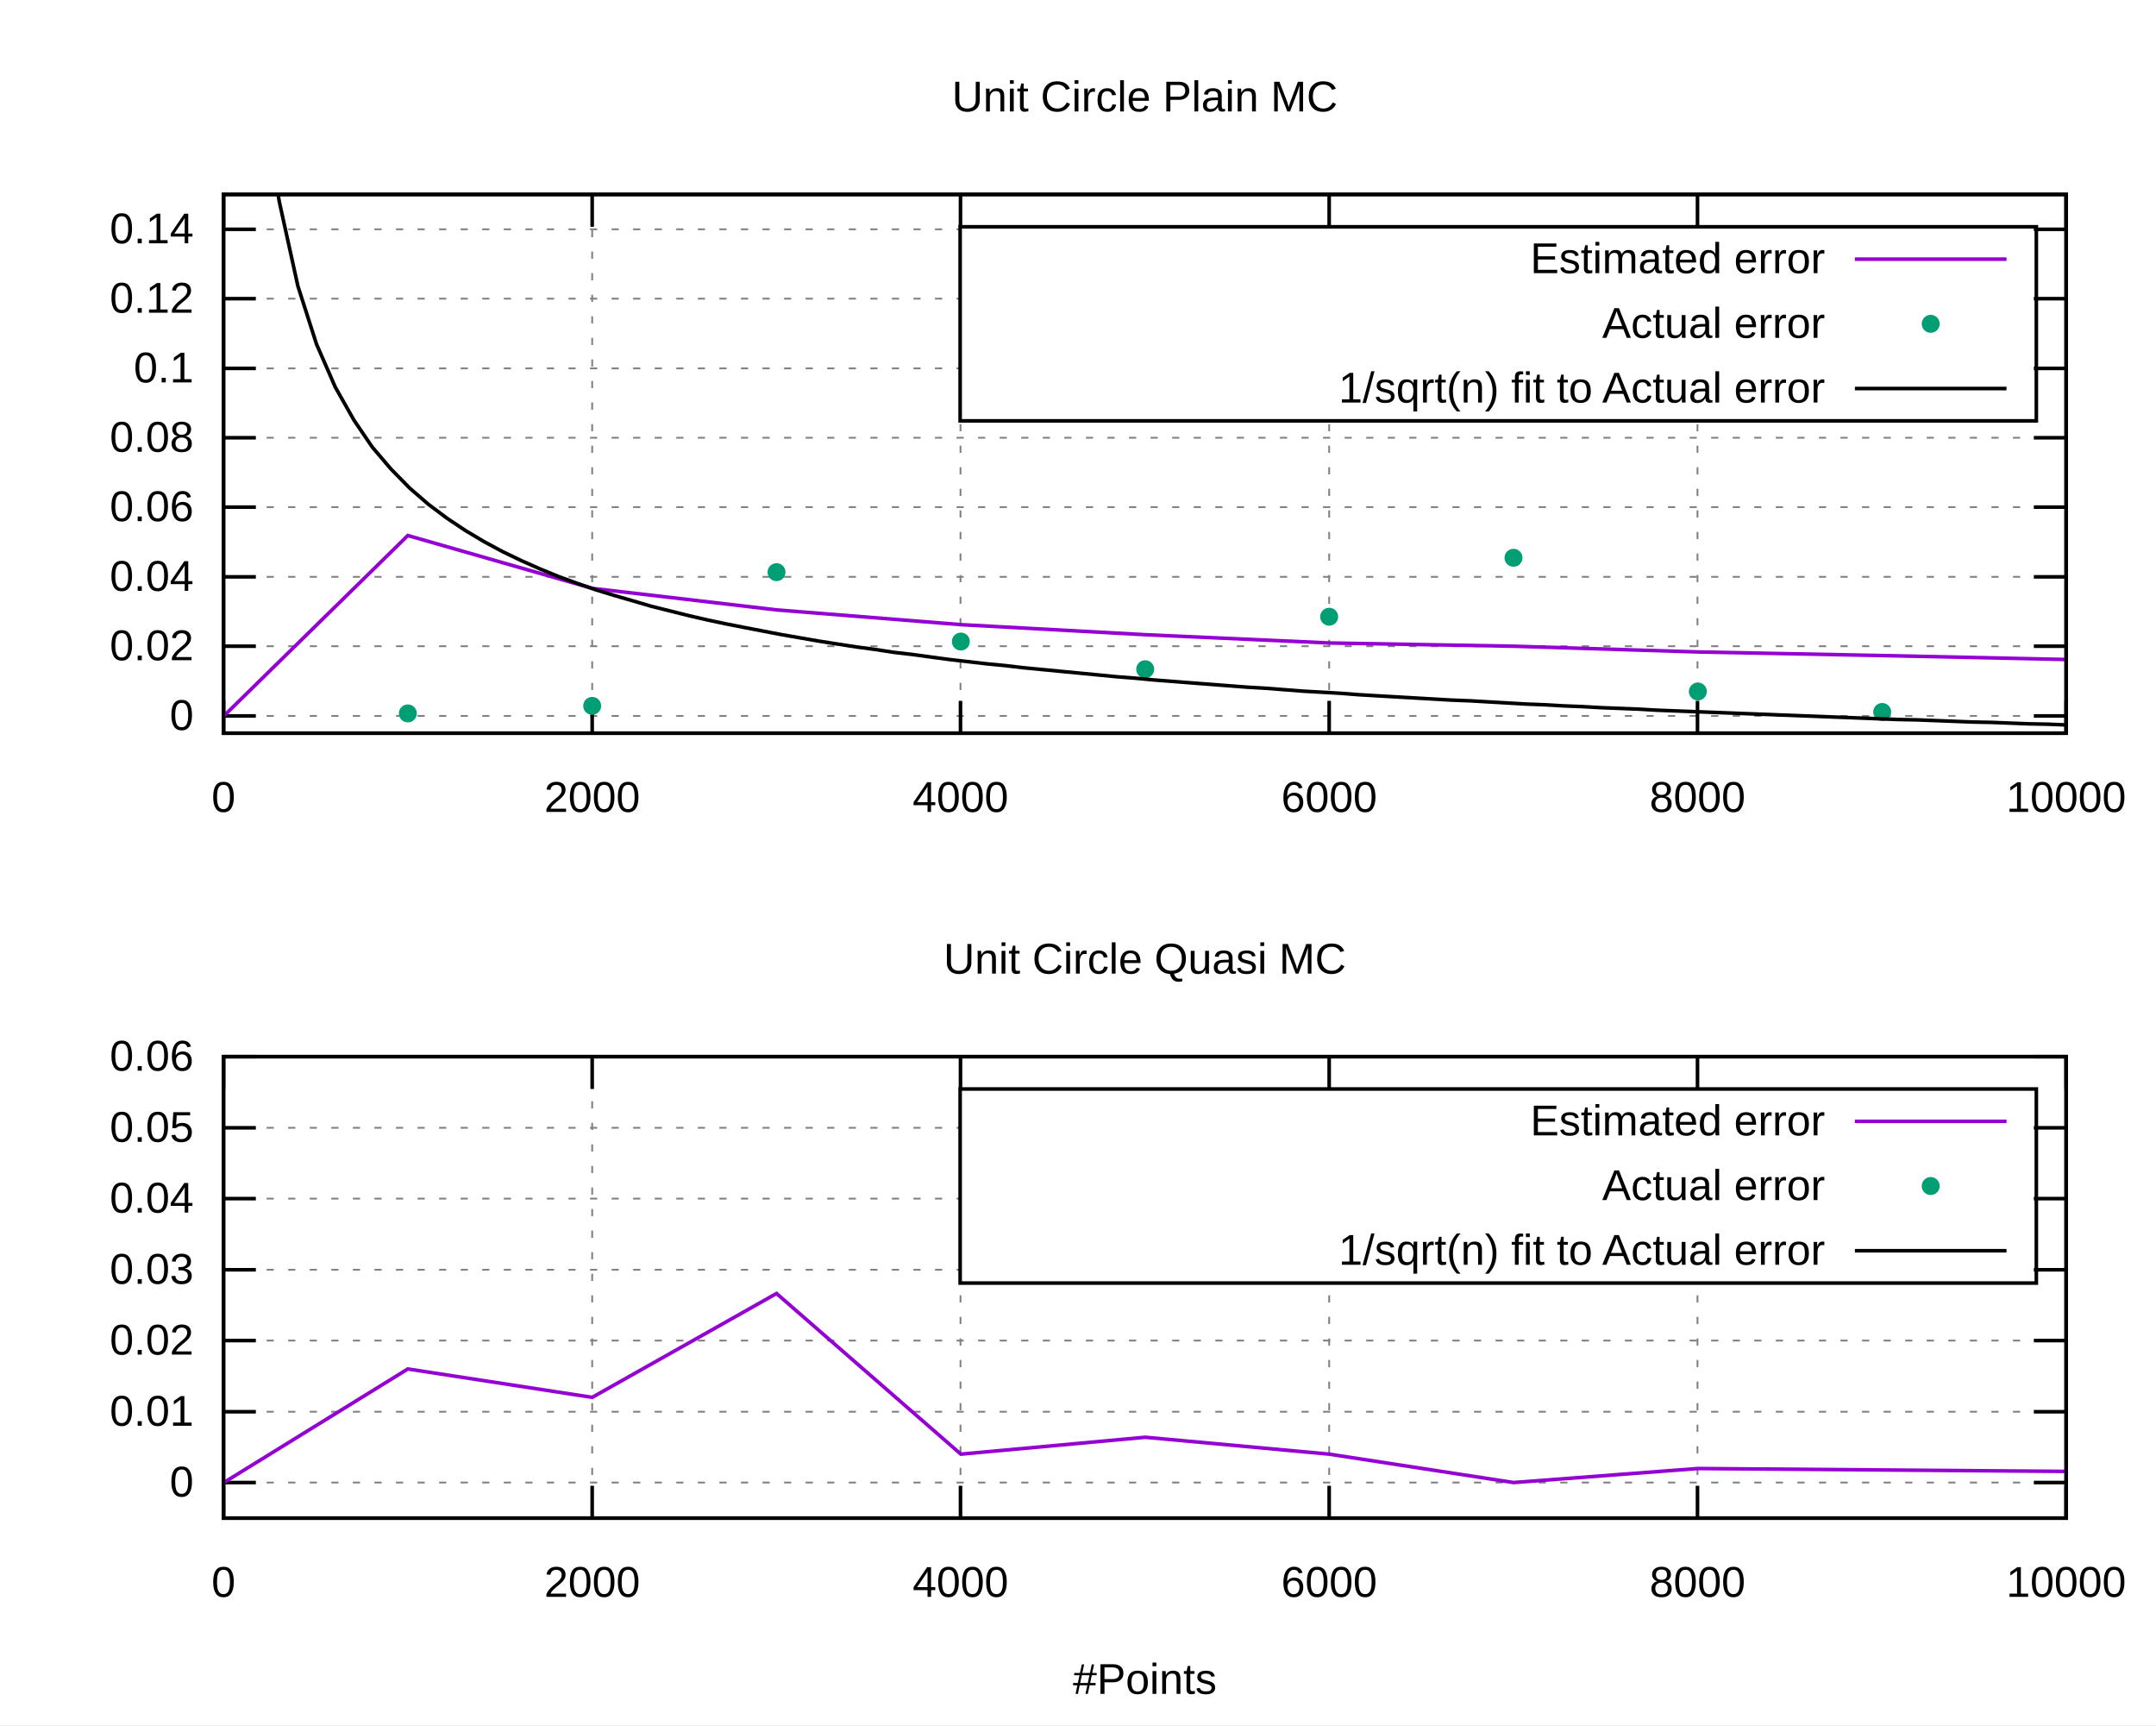
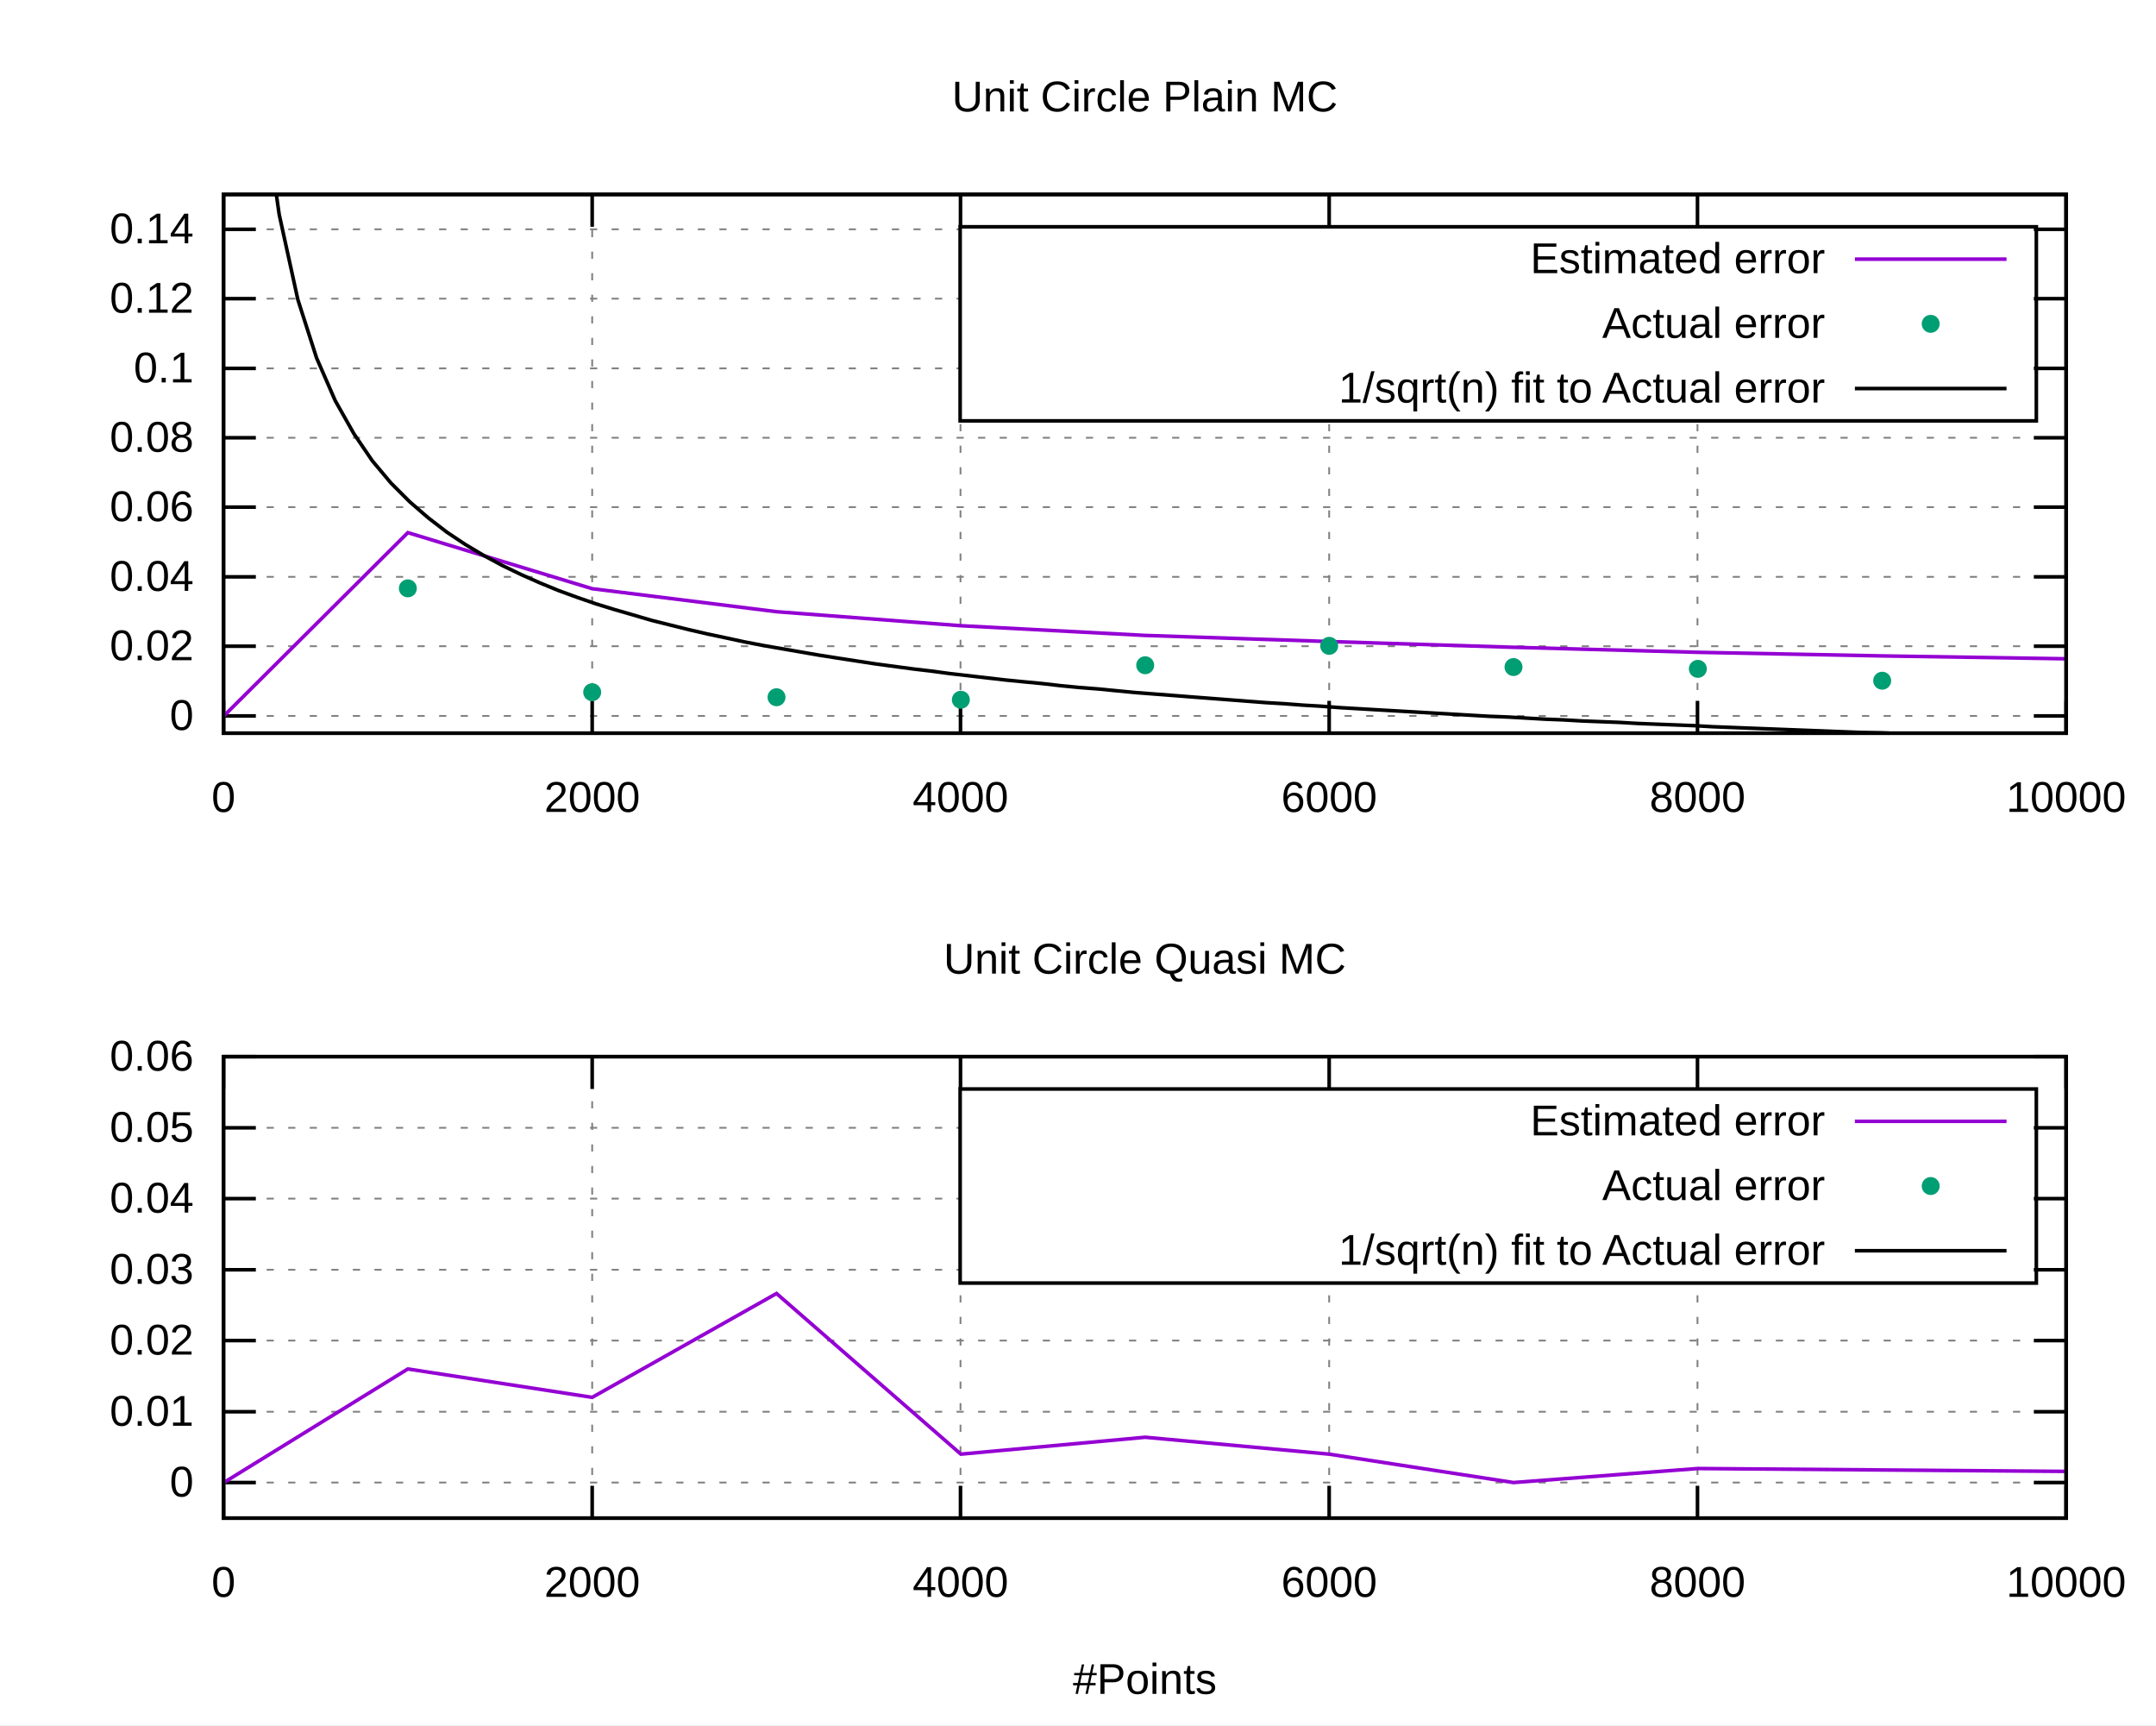
<svg xmlns="http://www.w3.org/2000/svg" xmlns:xlink="http://www.w3.org/1999/xlink" width="600" height="480" viewBox="0 0 600 480">
  <g id="gnuplot_canvas">
    <rect x="0" y="0" width="600" height="480" fill="#ffffff" />
    <defs>
      <circle id="gpDot" r="0.5" stroke-width="0.5" stroke="currentColor" />
      <path id="gpPt0" stroke-width="0.222" stroke="currentColor" d="M-1,0 h2 M0,-1 v2" />
      <path id="gpPt1" stroke-width="0.222" stroke="currentColor" d="M-1,-1 L1,1 M1,-1 L-1,1" />
      <path id="gpPt2" stroke-width="0.222" stroke="currentColor" d="M-1,0 L1,0 M0,-1 L0,1 M-1,-1 L1,1 M-1,1 L1,-1" />
      <rect id="gpPt3" stroke-width="0.222" stroke="currentColor" x="-1" y="-1" width="2" height="2" />
      <rect id="gpPt4" stroke-width="0.222" stroke="currentColor" fill="currentColor" x="-1" y="-1" width="2" height="2" />
      <circle id="gpPt5" stroke-width="0.222" stroke="currentColor" cx="0" cy="0" r="1" />
      <use xlink:href="#gpPt5" id="gpPt6" fill="currentColor" stroke="none" />
      <path id="gpPt7" stroke-width="0.222" stroke="currentColor" d="M0,-1.33 L-1.33,0.67 L1.33,0.67 z" />
      <use xlink:href="#gpPt7" id="gpPt8" fill="currentColor" stroke="none" />
      <use xlink:href="#gpPt7" id="gpPt9" stroke="currentColor" transform="rotate(180)" />
      <use xlink:href="#gpPt9" id="gpPt10" fill="currentColor" stroke="none" />
      <use xlink:href="#gpPt3" id="gpPt11" stroke="currentColor" transform="rotate(45)" />
      <use xlink:href="#gpPt11" id="gpPt12" fill="currentColor" stroke="none" />
      <path id="gpPt13" stroke-width="0.222" stroke="currentColor" d="M0,1.330 L1.265,0.411 L0.782,-1.067 L-0.782,-1.076 L-1.265,0.411 z" />
      <use xlink:href="#gpPt13" id="gpPt14" fill="currentColor" stroke="none" />
      <filter id="textbox" filterUnits="objectBoundingBox" x="0" y="0" height="1" width="1">
        <feFlood flood-color="#FFFFFF" flood-opacity="1" result="bgnd" />
        <feComposite in="SourceGraphic" in2="bgnd" operator="atop" />
      </filter>
      <filter id="greybox" filterUnits="objectBoundingBox" x="0" y="0" height="1" width="1">
        <feFlood flood-color="lightgrey" flood-opacity="1" result="grey" />
        <feComposite in="SourceGraphic" in2="grey" operator="atop" />
      </filter>
    </defs>
    <g fill="none" color="#FFFFFF" stroke="currentColor" stroke-width="1.00" stroke-linecap="butt" stroke-linejoin="miter">
</g>
    <g fill="none" color="black" stroke="currentColor" stroke-width="1.00" stroke-linecap="butt" stroke-linejoin="miter">
</g>
    <g fill="none" color="black" stroke="black" stroke-width="0.50" stroke-linecap="butt" stroke-linejoin="miter">
</g>
    <g fill="none" color="gray" stroke="currentColor" stroke-width="0.50" stroke-linecap="butt" stroke-linejoin="miter">
      <path stroke="gray" stroke-dasharray="2,4" class="gridline" d="M62.2,199.2 L575.0,199.2  " />
    </g>
    <g fill="none" color="gray" stroke="gray" stroke-width="1.00" stroke-linecap="butt" stroke-linejoin="miter">
</g>
    <g fill="none" color="black" stroke="currentColor" stroke-width="1.00" stroke-linecap="butt" stroke-linejoin="miter">
      <path stroke="black" d="M62.2,199.2 L71.2,199.2 M575.0,199.2 L566.0,199.2  " />
      <g transform="translate(53.9,203.1)" stroke="none" fill="black" font-family="Arial" font-size="12.00" text-anchor="end">
        <text>
          <tspan font-family="Arial"> 0</tspan>
        </text>
      </g>
    </g>
    <g fill="none" color="black" stroke="currentColor" stroke-width="1.00" stroke-linecap="butt" stroke-linejoin="miter">
</g>
    <g fill="none" color="black" stroke="black" stroke-width="0.50" stroke-linecap="butt" stroke-linejoin="miter">
</g>
    <g fill="none" color="gray" stroke="currentColor" stroke-width="0.50" stroke-linecap="butt" stroke-linejoin="miter">
      <path stroke="gray" stroke-dasharray="2,4" class="gridline" d="M62.2,179.8 L575.0,179.8  " />
    </g>
    <g fill="none" color="gray" stroke="gray" stroke-width="1.00" stroke-linecap="butt" stroke-linejoin="miter">
</g>
    <g fill="none" color="black" stroke="currentColor" stroke-width="1.00" stroke-linecap="butt" stroke-linejoin="miter">
      <path stroke="black" d="M62.2,179.8 L71.2,179.8 M575.0,179.8 L566.0,179.8  " />
      <g transform="translate(53.9,183.7)" stroke="none" fill="black" font-family="Arial" font-size="12.00" text-anchor="end">
        <text>
          <tspan font-family="Arial"> 0.02</tspan>
        </text>
      </g>
    </g>
    <g fill="none" color="black" stroke="currentColor" stroke-width="1.00" stroke-linecap="butt" stroke-linejoin="miter">
</g>
    <g fill="none" color="black" stroke="black" stroke-width="0.50" stroke-linecap="butt" stroke-linejoin="miter">
</g>
    <g fill="none" color="gray" stroke="currentColor" stroke-width="0.50" stroke-linecap="butt" stroke-linejoin="miter">
      <path stroke="gray" stroke-dasharray="2,4" class="gridline" d="M62.2,160.5 L575.0,160.5  " />
    </g>
    <g fill="none" color="gray" stroke="gray" stroke-width="1.00" stroke-linecap="butt" stroke-linejoin="miter">
</g>
    <g fill="none" color="black" stroke="currentColor" stroke-width="1.00" stroke-linecap="butt" stroke-linejoin="miter">
      <path stroke="black" d="M62.2,160.5 L71.2,160.5 M575.0,160.5 L566.0,160.5  " />
      <g transform="translate(53.9,164.4)" stroke="none" fill="black" font-family="Arial" font-size="12.00" text-anchor="end">
        <text>
          <tspan font-family="Arial"> 0.04</tspan>
        </text>
      </g>
    </g>
    <g fill="none" color="black" stroke="currentColor" stroke-width="1.00" stroke-linecap="butt" stroke-linejoin="miter">
</g>
    <g fill="none" color="black" stroke="black" stroke-width="0.50" stroke-linecap="butt" stroke-linejoin="miter">
</g>
    <g fill="none" color="gray" stroke="currentColor" stroke-width="0.50" stroke-linecap="butt" stroke-linejoin="miter">
      <path stroke="gray" stroke-dasharray="2,4" class="gridline" d="M62.2,141.1 L575.0,141.1  " />
    </g>
    <g fill="none" color="gray" stroke="gray" stroke-width="1.00" stroke-linecap="butt" stroke-linejoin="miter">
</g>
    <g fill="none" color="black" stroke="currentColor" stroke-width="1.00" stroke-linecap="butt" stroke-linejoin="miter">
      <path stroke="black" d="M62.2,141.1 L71.2,141.1 M575.0,141.1 L566.0,141.1  " />
      <g transform="translate(53.9,145.0)" stroke="none" fill="black" font-family="Arial" font-size="12.00" text-anchor="end">
        <text>
          <tspan font-family="Arial"> 0.06</tspan>
        </text>
      </g>
    </g>
    <g fill="none" color="black" stroke="currentColor" stroke-width="1.00" stroke-linecap="butt" stroke-linejoin="miter">
</g>
    <g fill="none" color="black" stroke="black" stroke-width="0.50" stroke-linecap="butt" stroke-linejoin="miter">
</g>
    <g fill="none" color="gray" stroke="currentColor" stroke-width="0.50" stroke-linecap="butt" stroke-linejoin="miter">
      <path stroke="gray" stroke-dasharray="2,4" class="gridline" d="M62.2,121.8 L575.0,121.8  " />
    </g>
    <g fill="none" color="gray" stroke="gray" stroke-width="1.00" stroke-linecap="butt" stroke-linejoin="miter">
</g>
    <g fill="none" color="black" stroke="currentColor" stroke-width="1.00" stroke-linecap="butt" stroke-linejoin="miter">
      <path stroke="black" d="M62.2,121.8 L71.2,121.8 M575.0,121.8 L566.0,121.8  " />
      <g transform="translate(53.9,125.7)" stroke="none" fill="black" font-family="Arial" font-size="12.00" text-anchor="end">
        <text>
          <tspan font-family="Arial"> 0.08</tspan>
        </text>
      </g>
    </g>
    <g fill="none" color="black" stroke="currentColor" stroke-width="1.00" stroke-linecap="butt" stroke-linejoin="miter">
</g>
    <g fill="none" color="black" stroke="black" stroke-width="0.50" stroke-linecap="butt" stroke-linejoin="miter">
</g>
    <g fill="none" color="gray" stroke="currentColor" stroke-width="0.50" stroke-linecap="butt" stroke-linejoin="miter">
      <path stroke="gray" stroke-dasharray="2,4" class="gridline" d="M62.2,102.5 L267.2,102.5 M566.7,102.5 L575.0,102.5  " />
    </g>
    <g fill="none" color="gray" stroke="gray" stroke-width="1.00" stroke-linecap="butt" stroke-linejoin="miter">
</g>
    <g fill="none" color="black" stroke="currentColor" stroke-width="1.00" stroke-linecap="butt" stroke-linejoin="miter">
      <path stroke="black" d="M62.2,102.5 L71.2,102.5 M575.0,102.5 L566.0,102.5  " />
      <g transform="translate(53.9,106.4)" stroke="none" fill="black" font-family="Arial" font-size="12.00" text-anchor="end">
        <text>
          <tspan font-family="Arial"> 0.1</tspan>
        </text>
      </g>
    </g>
    <g fill="none" color="black" stroke="currentColor" stroke-width="1.00" stroke-linecap="butt" stroke-linejoin="miter">
</g>
    <g fill="none" color="black" stroke="black" stroke-width="0.50" stroke-linecap="butt" stroke-linejoin="miter">
</g>
    <g fill="none" color="gray" stroke="currentColor" stroke-width="0.50" stroke-linecap="butt" stroke-linejoin="miter">
      <path stroke="gray" stroke-dasharray="2,4" class="gridline" d="M62.2,83.1 L267.2,83.1 M566.7,83.1 L575.0,83.1  " />
    </g>
    <g fill="none" color="gray" stroke="gray" stroke-width="1.00" stroke-linecap="butt" stroke-linejoin="miter">
</g>
    <g fill="none" color="black" stroke="currentColor" stroke-width="1.00" stroke-linecap="butt" stroke-linejoin="miter">
      <path stroke="black" d="M62.2,83.1 L71.2,83.1 M575.0,83.1 L566.0,83.1  " />
      <g transform="translate(53.9,87.0)" stroke="none" fill="black" font-family="Arial" font-size="12.00" text-anchor="end">
        <text>
          <tspan font-family="Arial"> 0.12</tspan>
        </text>
      </g>
    </g>
    <g fill="none" color="black" stroke="currentColor" stroke-width="1.00" stroke-linecap="butt" stroke-linejoin="miter">
</g>
    <g fill="none" color="black" stroke="black" stroke-width="0.50" stroke-linecap="butt" stroke-linejoin="miter">
</g>
    <g fill="none" color="gray" stroke="currentColor" stroke-width="0.50" stroke-linecap="butt" stroke-linejoin="miter">
      <path stroke="gray" stroke-dasharray="2,4" class="gridline" d="M62.2,63.8 L267.2,63.8 M566.7,63.8 L575.0,63.8  " />
    </g>
    <g fill="none" color="gray" stroke="gray" stroke-width="1.00" stroke-linecap="butt" stroke-linejoin="miter">
</g>
    <g fill="none" color="black" stroke="currentColor" stroke-width="1.00" stroke-linecap="butt" stroke-linejoin="miter">
      <path stroke="black" d="M62.2,63.8 L71.2,63.8 M575.0,63.8 L566.0,63.8  " />
      <g transform="translate(53.9,67.7)" stroke="none" fill="black" font-family="Arial" font-size="12.00" text-anchor="end">
        <text>
          <tspan font-family="Arial"> 0.14</tspan>
        </text>
      </g>
    </g>
    <g fill="none" color="black" stroke="currentColor" stroke-width="1.00" stroke-linecap="butt" stroke-linejoin="miter">
</g>
    <g fill="none" color="black" stroke="black" stroke-width="0.50" stroke-linecap="butt" stroke-linejoin="miter">
</g>
    <g fill="none" color="gray" stroke="currentColor" stroke-width="0.50" stroke-linecap="butt" stroke-linejoin="miter">
      <path stroke="gray" stroke-dasharray="2,4" class="gridline" d="M62.2,204.0 L62.2,54.1  " />
    </g>
    <g fill="none" color="gray" stroke="gray" stroke-width="1.00" stroke-linecap="butt" stroke-linejoin="miter">
</g>
    <g fill="none" color="black" stroke="currentColor" stroke-width="1.00" stroke-linecap="butt" stroke-linejoin="miter">
      <path stroke="black" d="M62.2,204.0 L62.2,195.0 M62.2,54.1 L62.2,63.1  " />
      <g transform="translate(62.2,225.9)" stroke="none" fill="black" font-family="Arial" font-size="12.00" text-anchor="middle">
        <text>
          <tspan font-family="Arial"> 0</tspan>
        </text>
      </g>
    </g>
    <g fill="none" color="black" stroke="currentColor" stroke-width="1.00" stroke-linecap="butt" stroke-linejoin="miter">
</g>
    <g fill="none" color="black" stroke="black" stroke-width="0.50" stroke-linecap="butt" stroke-linejoin="miter">
</g>
    <g fill="none" color="gray" stroke="currentColor" stroke-width="0.50" stroke-linecap="butt" stroke-linejoin="miter">
      <path stroke="gray" stroke-dasharray="2,4" class="gridline" d="M164.8,204.0 L164.8,54.1  " />
    </g>
    <g fill="none" color="gray" stroke="gray" stroke-width="1.00" stroke-linecap="butt" stroke-linejoin="miter">
</g>
    <g fill="none" color="black" stroke="currentColor" stroke-width="1.00" stroke-linecap="butt" stroke-linejoin="miter">
      <path stroke="black" d="M164.8,204.0 L164.8,195.0 M164.8,54.1 L164.8,63.1  " />
      <g transform="translate(164.8,225.9)" stroke="none" fill="black" font-family="Arial" font-size="12.00" text-anchor="middle">
        <text>
          <tspan font-family="Arial"> 2000</tspan>
        </text>
      </g>
    </g>
    <g fill="none" color="black" stroke="currentColor" stroke-width="1.00" stroke-linecap="butt" stroke-linejoin="miter">
</g>
    <g fill="none" color="black" stroke="black" stroke-width="0.50" stroke-linecap="butt" stroke-linejoin="miter">
</g>
    <g fill="none" color="gray" stroke="currentColor" stroke-width="0.50" stroke-linecap="butt" stroke-linejoin="miter">
      <path stroke="gray" stroke-dasharray="2,4" class="gridline" d="M267.3,204.0 L267.3,117.1 M267.3,63.1 L267.3,54.1  " />
    </g>
    <g fill="none" color="gray" stroke="gray" stroke-width="1.00" stroke-linecap="butt" stroke-linejoin="miter">
</g>
    <g fill="none" color="black" stroke="currentColor" stroke-width="1.00" stroke-linecap="butt" stroke-linejoin="miter">
      <path stroke="black" d="M267.3,204.0 L267.3,195.0 M267.3,54.1 L267.3,63.1  " />
      <g transform="translate(267.3,225.9)" stroke="none" fill="black" font-family="Arial" font-size="12.00" text-anchor="middle">
        <text>
          <tspan font-family="Arial"> 4000</tspan>
        </text>
      </g>
    </g>
    <g fill="none" color="black" stroke="currentColor" stroke-width="1.00" stroke-linecap="butt" stroke-linejoin="miter">
</g>
    <g fill="none" color="black" stroke="black" stroke-width="0.50" stroke-linecap="butt" stroke-linejoin="miter">
</g>
    <g fill="none" color="gray" stroke="currentColor" stroke-width="0.50" stroke-linecap="butt" stroke-linejoin="miter">
      <path stroke="gray" stroke-dasharray="2,4" class="gridline" d="M369.9,204.0 L369.9,117.1 M369.9,63.1 L369.9,54.1  " />
    </g>
    <g fill="none" color="gray" stroke="gray" stroke-width="1.00" stroke-linecap="butt" stroke-linejoin="miter">
</g>
    <g fill="none" color="black" stroke="currentColor" stroke-width="1.00" stroke-linecap="butt" stroke-linejoin="miter">
      <path stroke="black" d="M369.9,204.0 L369.9,195.0 M369.9,54.1 L369.9,63.1  " />
      <g transform="translate(369.9,225.9)" stroke="none" fill="black" font-family="Arial" font-size="12.00" text-anchor="middle">
        <text>
          <tspan font-family="Arial"> 6000</tspan>
        </text>
      </g>
    </g>
    <g fill="none" color="black" stroke="currentColor" stroke-width="1.00" stroke-linecap="butt" stroke-linejoin="miter">
</g>
    <g fill="none" color="black" stroke="black" stroke-width="0.50" stroke-linecap="butt" stroke-linejoin="miter">
</g>
    <g fill="none" color="gray" stroke="currentColor" stroke-width="0.50" stroke-linecap="butt" stroke-linejoin="miter">
      <path stroke="gray" stroke-dasharray="2,4" class="gridline" d="M472.4,204.0 L472.4,117.1 M472.4,63.1 L472.4,54.1  " />
    </g>
    <g fill="none" color="gray" stroke="gray" stroke-width="1.00" stroke-linecap="butt" stroke-linejoin="miter">
</g>
    <g fill="none" color="black" stroke="currentColor" stroke-width="1.00" stroke-linecap="butt" stroke-linejoin="miter">
      <path stroke="black" d="M472.4,204.0 L472.4,195.0 M472.4,54.1 L472.4,63.1  " />
      <g transform="translate(472.4,225.9)" stroke="none" fill="black" font-family="Arial" font-size="12.00" text-anchor="middle">
        <text>
          <tspan font-family="Arial"> 8000</tspan>
        </text>
      </g>
    </g>
    <g fill="none" color="black" stroke="currentColor" stroke-width="1.00" stroke-linecap="butt" stroke-linejoin="miter">
</g>
    <g fill="none" color="black" stroke="black" stroke-width="0.50" stroke-linecap="butt" stroke-linejoin="miter">
</g>
    <g fill="none" color="gray" stroke="currentColor" stroke-width="0.50" stroke-linecap="butt" stroke-linejoin="miter">
      <path stroke="gray" stroke-dasharray="2,4" class="gridline" d="M575.0,204.0 L575.0,54.1  " />
    </g>
    <g fill="none" color="gray" stroke="gray" stroke-width="1.00" stroke-linecap="butt" stroke-linejoin="miter">
</g>
    <g fill="none" color="black" stroke="currentColor" stroke-width="1.00" stroke-linecap="butt" stroke-linejoin="miter">
      <path stroke="black" d="M575.0,204.0 L575.0,195.0 M575.0,54.1 L575.0,63.1  " />
      <g transform="translate(575.0,225.9)" stroke="none" fill="black" font-family="Arial" font-size="12.00" text-anchor="middle">
        <text>
          <tspan font-family="Arial"> 10000</tspan>
        </text>
      </g>
    </g>
    <g fill="none" color="black" stroke="currentColor" stroke-width="1.00" stroke-linecap="butt" stroke-linejoin="miter">
</g>
    <g fill="none" color="black" stroke="currentColor" stroke-width="1.00" stroke-linecap="butt" stroke-linejoin="miter">
      <path stroke="black" d="M62.2,54.1 L62.2,204.0 L575.0,204.0 L575.0,54.1 L62.2,54.1 Z  " />
    </g>
    <g fill="none" color="black" stroke="currentColor" stroke-width="1.00" stroke-linecap="butt" stroke-linejoin="miter">
      <g transform="translate(10.0,129.1) rotate(270)" stroke="none" fill="black" font-family="Arial" font-size="12.00" text-anchor="middle">
        <text />
      </g>
    </g>
    <g fill="none" color="black" stroke="currentColor" stroke-width="1.00" stroke-linecap="butt" stroke-linejoin="miter">
      <g transform="translate(318.6,31.0)" stroke="none" fill="black" font-family="Arial" font-size="12.00" text-anchor="middle">
        <text>
          <tspan font-family="Arial">Unit Circle Plain MC</tspan>
        </text>
      </g>
    </g>
    <g fill="none" color="black" stroke="currentColor" stroke-width="1.00" stroke-linecap="butt" stroke-linejoin="miter">
</g>
    <g fill="none" color="black" stroke="currentColor" stroke-width="1.00" stroke-linecap="butt" stroke-linejoin="miter">
      <path stroke="black" d="M267.2,117.1 L267.2,63.1 L566.7,63.1 L566.7,117.1 L267.2,117.1 Z  " />
    </g>
    <g id="gnuplot_plot_1a">
      <g fill="none" color="black" stroke="currentColor" stroke-width="1.00" stroke-linecap="butt" stroke-linejoin="miter">
        <g transform="translate(507.9,76.0)" stroke="none" fill="black" font-family="Arial" font-size="12.00" text-anchor="end">
          <text>
            <tspan font-family="Arial">Estimated error</tspan>
          </text>
        </g>
      </g>
      <g fill="none" color="black" stroke="currentColor" stroke-width="1.00" stroke-linecap="butt" stroke-linejoin="miter">
-         <path stroke="rgb(148,   0, 211)" d="M516.2,72.1 L558.4,72.1 M62.3,199.2 L113.5,149.0 L164.8,163.7 L216.1,169.7 L267.4,173.8 L318.7,176.6   L369.9,178.9 L421.2,179.8 L472.5,181.4 L523.8,182.4 L575.0,183.5  " />
+         <path stroke="rgb(148,   0, 211)" d="M516.2,72.1 L558.4,72.1 M62.3,199.2 L113.5,148.2 L164.8,163.8 L216.1,170.2 L267.4,174.1 L318.7,176.8   L369.9,178.5 L421.2,180.1 L472.5,181.5 L523.8,182.5 L575.0,183.3  " />
      </g>
    </g>
    <g id="gnuplot_plot_2a">
      <g fill="none" color="black" stroke="currentColor" stroke-width="1.00" stroke-linecap="butt" stroke-linejoin="miter">
        <g transform="translate(507.9,94.0)" stroke="none" fill="black" font-family="Arial" font-size="12.00" text-anchor="end">
          <text>
            <tspan font-family="Arial">Actual error </tspan>
          </text>
        </g>
      </g>
      <g fill="none" color="black" stroke="currentColor" stroke-width="1.00" stroke-linecap="butt" stroke-linejoin="miter">
-         <use xlink:href="#gpPt6" transform="translate(113.5,198.5) scale(2.25)" color="rgb(  0, 158, 115)" />
-         <use xlink:href="#gpPt6" transform="translate(164.8,196.4) scale(2.25)" color="rgb(  0, 158, 115)" />
-         <use xlink:href="#gpPt6" transform="translate(216.1,159.2) scale(2.25)" color="rgb(  0, 158, 115)" />
-         <use xlink:href="#gpPt6" transform="translate(267.4,178.5) scale(2.25)" color="rgb(  0, 158, 115)" />
-         <use xlink:href="#gpPt6" transform="translate(318.7,186.2) scale(2.25)" color="rgb(  0, 158, 115)" />
-         <use xlink:href="#gpPt6" transform="translate(369.9,171.6) scale(2.25)" color="rgb(  0, 158, 115)" />
-         <use xlink:href="#gpPt6" transform="translate(421.2,155.2) scale(2.25)" color="rgb(  0, 158, 115)" />
-         <use xlink:href="#gpPt6" transform="translate(472.5,192.4) scale(2.25)" color="rgb(  0, 158, 115)" />
-         <use xlink:href="#gpPt6" transform="translate(523.8,198.1) scale(2.25)" color="rgb(  0, 158, 115)" />
+         <use xlink:href="#gpPt6" transform="translate(113.5,163.7) scale(2.25)" color="rgb(  0, 158, 115)" />
+         <use xlink:href="#gpPt6" transform="translate(164.8,192.6) scale(2.25)" color="rgb(  0, 158, 115)" />
+         <use xlink:href="#gpPt6" transform="translate(216.1,194.0) scale(2.25)" color="rgb(  0, 158, 115)" />
+         <use xlink:href="#gpPt6" transform="translate(267.4,194.7) scale(2.25)" color="rgb(  0, 158, 115)" />
+         <use xlink:href="#gpPt6" transform="translate(318.7,185.1) scale(2.25)" color="rgb(  0, 158, 115)" />
+         <use xlink:href="#gpPt6" transform="translate(369.9,179.7) scale(2.25)" color="rgb(  0, 158, 115)" />
+         <use xlink:href="#gpPt6" transform="translate(421.2,185.6) scale(2.25)" color="rgb(  0, 158, 115)" />
+         <use xlink:href="#gpPt6" transform="translate(472.5,186.1) scale(2.25)" color="rgb(  0, 158, 115)" />
+         <use xlink:href="#gpPt6" transform="translate(523.8,189.4) scale(2.25)" color="rgb(  0, 158, 115)" />
        <use xlink:href="#gpPt6" transform="translate(537.3,90.1) scale(2.25)" color="rgb(  0, 158, 115)" />
      </g>
    </g>
    <g id="gnuplot_plot_3a">
      <g fill="none" color="black" stroke="currentColor" stroke-width="1.00" stroke-linecap="butt" stroke-linejoin="miter">
        <g transform="translate(507.9,112.0)" stroke="none" fill="black" font-family="Arial" font-size="12.00" text-anchor="end">
          <text>
            <tspan font-family="Arial">1/sqrt(n) fit to Actual error</tspan>
          </text>
        </g>
      </g>
      <g fill="none" color="black" stroke="currentColor" stroke-width="1.00" stroke-linecap="butt" stroke-linejoin="miter">
-         <path stroke="rgb(  0,   0,   0)" d="M516.2,108.1 L558.4,108.1 M77.4,54.1 L77.7,56.0 L82.9,79.6 L88.1,95.8 L93.3,107.7 L98.5,116.9   L103.6,124.4 L108.8,130.5 L114.0,135.8 L119.2,140.3 L124.4,144.2 L129.5,147.6 L134.7,150.7 L139.9,153.5   L145.1,156.0 L150.3,158.3 L155.4,160.4 L160.6,162.3 L165.8,164.1 L171.0,165.7 L176.2,167.2 L181.3,168.7   L186.5,170.0 L191.7,171.3 L196.9,172.5 L202.1,173.6 L207.2,174.6 L212.4,175.6 L217.6,176.6 L222.8,177.5   L228.0,178.4 L233.1,179.2 L238.3,180.0 L243.5,180.7 L248.7,181.5 L253.9,182.1 L259.0,182.8 L264.2,183.5   L269.4,184.1 L274.6,184.7 L279.8,185.2 L284.9,185.8 L290.1,186.3 L295.3,186.8 L300.5,187.3 L305.7,187.8   L310.8,188.3 L316.0,188.7 L321.2,189.2 L326.4,189.6 L331.5,190.0 L336.7,190.4 L341.9,190.8 L347.1,191.2   L352.3,191.5 L357.4,191.9 L362.6,192.3 L367.8,192.6 L373.0,192.9 L378.2,193.3 L383.3,193.6 L388.5,193.9   L393.7,194.2 L398.9,194.5 L404.1,194.8 L409.2,195.0 L414.4,195.3 L419.6,195.6 L424.8,195.9 L430.0,196.1   L435.1,196.4 L440.3,196.6 L445.5,196.9 L450.7,197.1 L455.9,197.3 L461.0,197.6 L466.2,197.8 L471.4,198.0   L476.6,198.2 L481.8,198.4 L486.9,198.6 L492.1,198.8 L497.3,199.0 L502.5,199.2 L507.7,199.4 L512.8,199.6   L518.0,199.8 L523.2,200.0 L528.4,200.2 L533.6,200.3 L538.7,200.5 L543.9,200.7 L549.1,200.9 L554.3,201.0   L559.5,201.2 L564.6,201.4 L569.8,201.5 L575.0,201.7  " />
+         <path stroke="rgb(  0,   0,   0)" d="M516.2,108.1 L558.4,108.1 M76.9,54.1 L77.7,59.7 L82.9,83.4 L88.1,99.6 L93.3,111.5 L98.5,120.7   L103.6,128.2 L108.8,134.4 L114.0,139.6 L119.2,144.1 L124.4,148.1 L129.5,151.5 L134.7,154.6 L139.9,157.4   L145.1,159.9 L150.3,162.2 L155.4,164.3 L160.6,166.2 L165.8,168.0 L171.0,169.6 L176.2,171.1 L181.3,172.6   L186.5,173.9 L191.7,175.2 L196.9,176.4 L202.1,177.5 L207.2,178.6 L212.4,179.6 L217.6,180.5 L222.8,181.4   L228.0,182.3 L233.1,183.1 L238.3,183.9 L243.5,184.7 L248.7,185.4 L253.9,186.1 L259.0,186.7 L264.2,187.4   L269.4,188.0 L274.6,188.6 L279.8,189.2 L284.9,189.7 L290.1,190.2 L295.3,190.8 L300.5,191.3 L305.7,191.7   L310.8,192.2 L316.0,192.7 L321.2,193.1 L326.4,193.5 L331.5,193.9 L336.7,194.3 L341.9,194.7 L347.1,195.1   L352.3,195.5 L357.4,195.8 L362.6,196.2 L367.8,196.5 L373.0,196.9 L378.2,197.2 L383.3,197.5 L388.5,197.8   L393.7,198.1 L398.9,198.4 L404.1,198.7 L409.2,199.0 L414.4,199.3 L419.6,199.5 L424.8,199.8 L430.0,200.1   L435.1,200.3 L440.3,200.6 L445.5,200.8 L450.7,201.0 L455.9,201.3 L461.0,201.5 L466.2,201.7 L471.4,201.9   L476.6,202.2 L481.8,202.4 L486.9,202.6 L492.1,202.8 L497.3,203.0 L502.5,203.2 L507.7,203.4 L512.8,203.6   L518.0,203.8 L523.2,203.9 L525.8,204.0  " />
      </g>
    </g>
    <g fill="none" color="#FFFFFF" stroke="rgb(  0,   0,   0)" stroke-width="2.00" stroke-linecap="butt" stroke-linejoin="miter">
</g>
    <g fill="none" color="black" stroke="currentColor" stroke-width="2.00" stroke-linecap="butt" stroke-linejoin="miter">
</g>
    <g fill="none" color="black" stroke="black" stroke-width="1.00" stroke-linecap="butt" stroke-linejoin="miter">
</g>
    <g fill="none" color="black" stroke="currentColor" stroke-width="1.00" stroke-linecap="butt" stroke-linejoin="miter">
      <path stroke="black" d="M62.2,54.1 L62.2,204.0 L575.0,204.0 L575.0,54.1 L62.2,54.1 Z  " />
    </g>
    <g fill="none" color="black" stroke="currentColor" stroke-width="1.00" stroke-linecap="butt" stroke-linejoin="miter">
</g>
    <g fill="none" color="black" stroke="currentColor" stroke-width="1.00" stroke-linecap="butt" stroke-linejoin="miter">
</g>
    <g fill="none" color="black" stroke="black" stroke-width="0.50" stroke-linecap="butt" stroke-linejoin="miter">
</g>
    <g fill="none" color="gray" stroke="currentColor" stroke-width="0.50" stroke-linecap="butt" stroke-linejoin="miter">
      <path stroke="gray" stroke-dasharray="2,4" class="gridline" d="M62.2,412.5 L575.0,412.5  " />
    </g>
    <g fill="none" color="gray" stroke="gray" stroke-width="1.00" stroke-linecap="butt" stroke-linejoin="miter">
</g>
    <g fill="none" color="black" stroke="currentColor" stroke-width="1.00" stroke-linecap="butt" stroke-linejoin="miter">
      <path stroke="black" d="M62.2,412.5 L71.2,412.5 M575.0,412.5 L566.0,412.5  " />
      <g transform="translate(53.9,416.4)" stroke="none" fill="black" font-family="Arial" font-size="12.00" text-anchor="end">
        <text>
          <tspan font-family="Arial"> 0</tspan>
        </text>
      </g>
    </g>
    <g fill="none" color="black" stroke="currentColor" stroke-width="1.00" stroke-linecap="butt" stroke-linejoin="miter">
</g>
    <g fill="none" color="black" stroke="black" stroke-width="0.50" stroke-linecap="butt" stroke-linejoin="miter">
</g>
    <g fill="none" color="gray" stroke="currentColor" stroke-width="0.50" stroke-linecap="butt" stroke-linejoin="miter">
      <path stroke="gray" stroke-dasharray="2,4" class="gridline" d="M62.2,392.8 L575.0,392.8  " />
    </g>
    <g fill="none" color="gray" stroke="gray" stroke-width="1.00" stroke-linecap="butt" stroke-linejoin="miter">
</g>
    <g fill="none" color="black" stroke="currentColor" stroke-width="1.00" stroke-linecap="butt" stroke-linejoin="miter">
      <path stroke="black" d="M62.2,392.8 L71.2,392.8 M575.0,392.8 L566.0,392.8  " />
      <g transform="translate(53.9,396.7)" stroke="none" fill="black" font-family="Arial" font-size="12.00" text-anchor="end">
        <text>
          <tspan font-family="Arial"> 0.01</tspan>
        </text>
      </g>
    </g>
    <g fill="none" color="black" stroke="currentColor" stroke-width="1.00" stroke-linecap="butt" stroke-linejoin="miter">
</g>
    <g fill="none" color="black" stroke="black" stroke-width="0.50" stroke-linecap="butt" stroke-linejoin="miter">
</g>
    <g fill="none" color="gray" stroke="currentColor" stroke-width="0.50" stroke-linecap="butt" stroke-linejoin="miter">
      <path stroke="gray" stroke-dasharray="2,4" class="gridline" d="M62.2,373.0 L575.0,373.0  " />
    </g>
    <g fill="none" color="gray" stroke="gray" stroke-width="1.00" stroke-linecap="butt" stroke-linejoin="miter">
</g>
    <g fill="none" color="black" stroke="currentColor" stroke-width="1.00" stroke-linecap="butt" stroke-linejoin="miter">
      <path stroke="black" d="M62.2,373.0 L71.2,373.0 M575.0,373.0 L566.0,373.0  " />
      <g transform="translate(53.9,376.9)" stroke="none" fill="black" font-family="Arial" font-size="12.00" text-anchor="end">
        <text>
          <tspan font-family="Arial"> 0.02</tspan>
        </text>
      </g>
    </g>
    <g fill="none" color="black" stroke="currentColor" stroke-width="1.00" stroke-linecap="butt" stroke-linejoin="miter">
</g>
    <g fill="none" color="black" stroke="black" stroke-width="0.50" stroke-linecap="butt" stroke-linejoin="miter">
</g>
    <g fill="none" color="gray" stroke="currentColor" stroke-width="0.50" stroke-linecap="butt" stroke-linejoin="miter">
      <path stroke="gray" stroke-dasharray="2,4" class="gridline" d="M62.2,353.3 L267.2,353.3 M566.7,353.3 L575.0,353.3  " />
    </g>
    <g fill="none" color="gray" stroke="gray" stroke-width="1.00" stroke-linecap="butt" stroke-linejoin="miter">
</g>
    <g fill="none" color="black" stroke="currentColor" stroke-width="1.00" stroke-linecap="butt" stroke-linejoin="miter">
      <path stroke="black" d="M62.2,353.3 L71.2,353.3 M575.0,353.3 L566.0,353.3  " />
      <g transform="translate(53.9,357.2)" stroke="none" fill="black" font-family="Arial" font-size="12.00" text-anchor="end">
        <text>
          <tspan font-family="Arial"> 0.03</tspan>
        </text>
      </g>
    </g>
    <g fill="none" color="black" stroke="currentColor" stroke-width="1.00" stroke-linecap="butt" stroke-linejoin="miter">
</g>
    <g fill="none" color="black" stroke="black" stroke-width="0.50" stroke-linecap="butt" stroke-linejoin="miter">
</g>
    <g fill="none" color="gray" stroke="currentColor" stroke-width="0.50" stroke-linecap="butt" stroke-linejoin="miter">
      <path stroke="gray" stroke-dasharray="2,4" class="gridline" d="M62.2,333.5 L267.2,333.5 M566.7,333.5 L575.0,333.5  " />
    </g>
    <g fill="none" color="gray" stroke="gray" stroke-width="1.00" stroke-linecap="butt" stroke-linejoin="miter">
</g>
    <g fill="none" color="black" stroke="currentColor" stroke-width="1.00" stroke-linecap="butt" stroke-linejoin="miter">
      <path stroke="black" d="M62.2,333.5 L71.2,333.5 M575.0,333.5 L566.0,333.5  " />
      <g transform="translate(53.9,337.4)" stroke="none" fill="black" font-family="Arial" font-size="12.00" text-anchor="end">
        <text>
          <tspan font-family="Arial"> 0.04</tspan>
        </text>
      </g>
    </g>
    <g fill="none" color="black" stroke="currentColor" stroke-width="1.00" stroke-linecap="butt" stroke-linejoin="miter">
</g>
    <g fill="none" color="black" stroke="black" stroke-width="0.50" stroke-linecap="butt" stroke-linejoin="miter">
</g>
    <g fill="none" color="gray" stroke="currentColor" stroke-width="0.50" stroke-linecap="butt" stroke-linejoin="miter">
      <path stroke="gray" stroke-dasharray="2,4" class="gridline" d="M62.2,313.8 L267.2,313.8 M566.7,313.8 L575.0,313.8  " />
    </g>
    <g fill="none" color="gray" stroke="gray" stroke-width="1.00" stroke-linecap="butt" stroke-linejoin="miter">
</g>
    <g fill="none" color="black" stroke="currentColor" stroke-width="1.00" stroke-linecap="butt" stroke-linejoin="miter">
      <path stroke="black" d="M62.2,313.8 L71.2,313.8 M575.0,313.8 L566.0,313.8  " />
      <g transform="translate(53.9,317.7)" stroke="none" fill="black" font-family="Arial" font-size="12.00" text-anchor="end">
        <text>
          <tspan font-family="Arial"> 0.05</tspan>
        </text>
      </g>
    </g>
    <g fill="none" color="black" stroke="currentColor" stroke-width="1.00" stroke-linecap="butt" stroke-linejoin="miter">
</g>
    <g fill="none" color="black" stroke="black" stroke-width="0.50" stroke-linecap="butt" stroke-linejoin="miter">
</g>
    <g fill="none" color="gray" stroke="currentColor" stroke-width="0.50" stroke-linecap="butt" stroke-linejoin="miter">
      <path stroke="gray" stroke-dasharray="2,4" class="gridline" d="M62.2,294.0 L575.0,294.0  " />
    </g>
    <g fill="none" color="gray" stroke="gray" stroke-width="1.00" stroke-linecap="butt" stroke-linejoin="miter">
</g>
    <g fill="none" color="black" stroke="currentColor" stroke-width="1.00" stroke-linecap="butt" stroke-linejoin="miter">
      <path stroke="black" d="M62.2,294.0 L71.2,294.0 M575.0,294.0 L566.0,294.0  " />
      <g transform="translate(53.9,297.9)" stroke="none" fill="black" font-family="Arial" font-size="12.00" text-anchor="end">
        <text>
          <tspan font-family="Arial"> 0.06</tspan>
        </text>
      </g>
    </g>
    <g fill="none" color="black" stroke="currentColor" stroke-width="1.00" stroke-linecap="butt" stroke-linejoin="miter">
</g>
    <g fill="none" color="black" stroke="black" stroke-width="0.50" stroke-linecap="butt" stroke-linejoin="miter">
</g>
    <g fill="none" color="gray" stroke="currentColor" stroke-width="0.50" stroke-linecap="butt" stroke-linejoin="miter">
      <path stroke="gray" stroke-dasharray="2,4" class="gridline" d="M62.2,422.4 L62.2,294.0  " />
    </g>
    <g fill="none" color="gray" stroke="gray" stroke-width="1.00" stroke-linecap="butt" stroke-linejoin="miter">
</g>
    <g fill="none" color="black" stroke="currentColor" stroke-width="1.00" stroke-linecap="butt" stroke-linejoin="miter">
      <path stroke="black" d="M62.2,422.4 L62.2,413.4 M62.2,294.0 L62.2,303.0  " />
      <g transform="translate(62.2,444.3)" stroke="none" fill="black" font-family="Arial" font-size="12.00" text-anchor="middle">
        <text>
          <tspan font-family="Arial"> 0</tspan>
        </text>
      </g>
    </g>
    <g fill="none" color="black" stroke="currentColor" stroke-width="1.00" stroke-linecap="butt" stroke-linejoin="miter">
</g>
    <g fill="none" color="black" stroke="black" stroke-width="0.50" stroke-linecap="butt" stroke-linejoin="miter">
</g>
    <g fill="none" color="gray" stroke="currentColor" stroke-width="0.50" stroke-linecap="butt" stroke-linejoin="miter">
      <path stroke="gray" stroke-dasharray="2,4" class="gridline" d="M164.8,422.4 L164.8,294.0  " />
    </g>
    <g fill="none" color="gray" stroke="gray" stroke-width="1.00" stroke-linecap="butt" stroke-linejoin="miter">
</g>
    <g fill="none" color="black" stroke="currentColor" stroke-width="1.00" stroke-linecap="butt" stroke-linejoin="miter">
      <path stroke="black" d="M164.8,422.4 L164.8,413.4 M164.8,294.0 L164.8,303.0  " />
      <g transform="translate(164.8,444.3)" stroke="none" fill="black" font-family="Arial" font-size="12.00" text-anchor="middle">
        <text>
          <tspan font-family="Arial"> 2000</tspan>
        </text>
      </g>
    </g>
    <g fill="none" color="black" stroke="currentColor" stroke-width="1.00" stroke-linecap="butt" stroke-linejoin="miter">
</g>
    <g fill="none" color="black" stroke="black" stroke-width="0.50" stroke-linecap="butt" stroke-linejoin="miter">
</g>
    <g fill="none" color="gray" stroke="currentColor" stroke-width="0.50" stroke-linecap="butt" stroke-linejoin="miter">
      <path stroke="gray" stroke-dasharray="2,4" class="gridline" d="M267.3,422.4 L267.3,357.0 M267.3,303.0 L267.3,294.0  " />
    </g>
    <g fill="none" color="gray" stroke="gray" stroke-width="1.00" stroke-linecap="butt" stroke-linejoin="miter">
</g>
    <g fill="none" color="black" stroke="currentColor" stroke-width="1.00" stroke-linecap="butt" stroke-linejoin="miter">
      <path stroke="black" d="M267.3,422.4 L267.3,413.4 M267.3,294.0 L267.3,303.0  " />
      <g transform="translate(267.3,444.3)" stroke="none" fill="black" font-family="Arial" font-size="12.00" text-anchor="middle">
        <text>
          <tspan font-family="Arial"> 4000</tspan>
        </text>
      </g>
    </g>
    <g fill="none" color="black" stroke="currentColor" stroke-width="1.00" stroke-linecap="butt" stroke-linejoin="miter">
</g>
    <g fill="none" color="black" stroke="black" stroke-width="0.50" stroke-linecap="butt" stroke-linejoin="miter">
</g>
    <g fill="none" color="gray" stroke="currentColor" stroke-width="0.50" stroke-linecap="butt" stroke-linejoin="miter">
      <path stroke="gray" stroke-dasharray="2,4" class="gridline" d="M369.9,422.4 L369.9,357.0 M369.9,303.0 L369.9,294.0  " />
    </g>
    <g fill="none" color="gray" stroke="gray" stroke-width="1.00" stroke-linecap="butt" stroke-linejoin="miter">
</g>
    <g fill="none" color="black" stroke="currentColor" stroke-width="1.00" stroke-linecap="butt" stroke-linejoin="miter">
      <path stroke="black" d="M369.9,422.4 L369.9,413.4 M369.9,294.0 L369.9,303.0  " />
      <g transform="translate(369.9,444.3)" stroke="none" fill="black" font-family="Arial" font-size="12.00" text-anchor="middle">
        <text>
          <tspan font-family="Arial"> 6000</tspan>
        </text>
      </g>
    </g>
    <g fill="none" color="black" stroke="currentColor" stroke-width="1.00" stroke-linecap="butt" stroke-linejoin="miter">
</g>
    <g fill="none" color="black" stroke="black" stroke-width="0.50" stroke-linecap="butt" stroke-linejoin="miter">
</g>
    <g fill="none" color="gray" stroke="currentColor" stroke-width="0.50" stroke-linecap="butt" stroke-linejoin="miter">
      <path stroke="gray" stroke-dasharray="2,4" class="gridline" d="M472.4,422.4 L472.4,357.0 M472.4,303.0 L472.4,294.0  " />
    </g>
    <g fill="none" color="gray" stroke="gray" stroke-width="1.00" stroke-linecap="butt" stroke-linejoin="miter">
</g>
    <g fill="none" color="black" stroke="currentColor" stroke-width="1.00" stroke-linecap="butt" stroke-linejoin="miter">
      <path stroke="black" d="M472.4,422.4 L472.4,413.4 M472.4,294.0 L472.4,303.0  " />
      <g transform="translate(472.4,444.3)" stroke="none" fill="black" font-family="Arial" font-size="12.00" text-anchor="middle">
        <text>
          <tspan font-family="Arial"> 8000</tspan>
        </text>
      </g>
    </g>
    <g fill="none" color="black" stroke="currentColor" stroke-width="1.00" stroke-linecap="butt" stroke-linejoin="miter">
</g>
    <g fill="none" color="black" stroke="black" stroke-width="0.50" stroke-linecap="butt" stroke-linejoin="miter">
</g>
    <g fill="none" color="gray" stroke="currentColor" stroke-width="0.50" stroke-linecap="butt" stroke-linejoin="miter">
      <path stroke="gray" stroke-dasharray="2,4" class="gridline" d="M575.0,422.4 L575.0,294.0  " />
    </g>
    <g fill="none" color="gray" stroke="gray" stroke-width="1.00" stroke-linecap="butt" stroke-linejoin="miter">
</g>
    <g fill="none" color="black" stroke="currentColor" stroke-width="1.00" stroke-linecap="butt" stroke-linejoin="miter">
      <path stroke="black" d="M575.0,422.4 L575.0,413.4 M575.0,294.0 L575.0,303.0  " />
      <g transform="translate(575.0,444.3)" stroke="none" fill="black" font-family="Arial" font-size="12.00" text-anchor="middle">
        <text>
          <tspan font-family="Arial"> 10000</tspan>
        </text>
      </g>
    </g>
    <g fill="none" color="black" stroke="currentColor" stroke-width="1.00" stroke-linecap="butt" stroke-linejoin="miter">
</g>
    <g fill="none" color="black" stroke="currentColor" stroke-width="1.00" stroke-linecap="butt" stroke-linejoin="miter">
      <path stroke="black" d="M62.2,294.0 L62.2,422.4 L575.0,422.4 L575.0,294.0 L62.2,294.0 Z  " />
    </g>
    <g fill="none" color="black" stroke="currentColor" stroke-width="1.00" stroke-linecap="butt" stroke-linejoin="miter">
      <g transform="translate(10.0,358.2) rotate(270)" stroke="none" fill="black" font-family="Arial" font-size="12.00" text-anchor="middle">
        <text />
      </g>
    </g>
    <g fill="none" color="black" stroke="currentColor" stroke-width="1.00" stroke-linecap="butt" stroke-linejoin="miter">
      <g transform="translate(318.6,471.3)" stroke="none" fill="black" font-family="Arial" font-size="12.00" text-anchor="middle">
        <text>
          <tspan font-family="Arial">#Points</tspan>
        </text>
      </g>
    </g>
    <g fill="none" color="black" stroke="currentColor" stroke-width="1.00" stroke-linecap="butt" stroke-linejoin="miter">
      <g transform="translate(318.6,270.9)" stroke="none" fill="black" font-family="Arial" font-size="12.00" text-anchor="middle">
        <text>
          <tspan font-family="Arial">Unit Circle Quasi MC</tspan>
        </text>
      </g>
    </g>
    <g fill="none" color="black" stroke="currentColor" stroke-width="1.00" stroke-linecap="butt" stroke-linejoin="miter">
</g>
    <g fill="none" color="black" stroke="currentColor" stroke-width="1.00" stroke-linecap="butt" stroke-linejoin="miter">
      <path stroke="black" d="M267.2,357.0 L267.2,303.0 L566.7,303.0 L566.7,357.0 L267.2,357.0 Z  " />
    </g>
    <g id="gnuplot_plot_1b">
      <g fill="none" color="black" stroke="currentColor" stroke-width="1.00" stroke-linecap="butt" stroke-linejoin="miter">
        <g transform="translate(507.9,315.9)" stroke="none" fill="black" font-family="Arial" font-size="12.00" text-anchor="end">
          <text>
            <tspan font-family="Arial">Estimated error</tspan>
          </text>
        </g>
      </g>
      <g fill="none" color="black" stroke="currentColor" stroke-width="1.00" stroke-linecap="butt" stroke-linejoin="miter">
        <path stroke="rgb(148,   0, 211)" d="M516.2,312.0 L558.4,312.0 M62.3,412.5 L113.5,380.9 L164.8,388.8 L216.1,359.9 L267.4,404.6 L318.7,399.9   L369.9,404.6 L421.2,412.5 L472.5,408.6 L523.8,409.0 L575.0,409.4  " />
      </g>
    </g>
    <g id="gnuplot_plot_2b">
      <g fill="none" color="black" stroke="currentColor" stroke-width="1.00" stroke-linecap="butt" stroke-linejoin="miter">
        <g transform="translate(507.9,333.9)" stroke="none" fill="black" font-family="Arial" font-size="12.00" text-anchor="end">
          <text>
            <tspan font-family="Arial">Actual error </tspan>
          </text>
        </g>
      </g>
      <g fill="none" color="black" stroke="currentColor" stroke-width="1.00" stroke-linecap="butt" stroke-linejoin="miter">
        <use xlink:href="#gpPt6" transform="translate(537.3,330.0) scale(2.25)" color="rgb(  0, 158, 115)" />
      </g>
    </g>
    <g id="gnuplot_plot_3b">
      <g fill="none" color="black" stroke="currentColor" stroke-width="1.00" stroke-linecap="butt" stroke-linejoin="miter">
        <g transform="translate(507.9,351.9)" stroke="none" fill="black" font-family="Arial" font-size="12.00" text-anchor="end">
          <text>
            <tspan font-family="Arial">1/sqrt(n) fit to Actual error</tspan>
          </text>
        </g>
      </g>
      <g fill="none" color="black" stroke="currentColor" stroke-width="1.00" stroke-linecap="butt" stroke-linejoin="miter">
        <path stroke="rgb(  0,   0,   0)" d="M516.2,348.0 L558.4,348.0  " />
      </g>
    </g>
    <g fill="none" color="#FFFFFF" stroke="rgb(  0,   0,   0)" stroke-width="2.00" stroke-linecap="butt" stroke-linejoin="miter">
</g>
    <g fill="none" color="black" stroke="currentColor" stroke-width="2.00" stroke-linecap="butt" stroke-linejoin="miter">
</g>
    <g fill="none" color="black" stroke="black" stroke-width="1.00" stroke-linecap="butt" stroke-linejoin="miter">
</g>
    <g fill="none" color="black" stroke="currentColor" stroke-width="1.00" stroke-linecap="butt" stroke-linejoin="miter">
      <path stroke="black" d="M62.2,294.0 L62.2,422.4 L575.0,422.4 L575.0,294.0 L62.2,294.0 Z  " />
    </g>
    <g fill="none" color="black" stroke="currentColor" stroke-width="1.00" stroke-linecap="butt" stroke-linejoin="miter">
</g>
  </g>
</svg>
